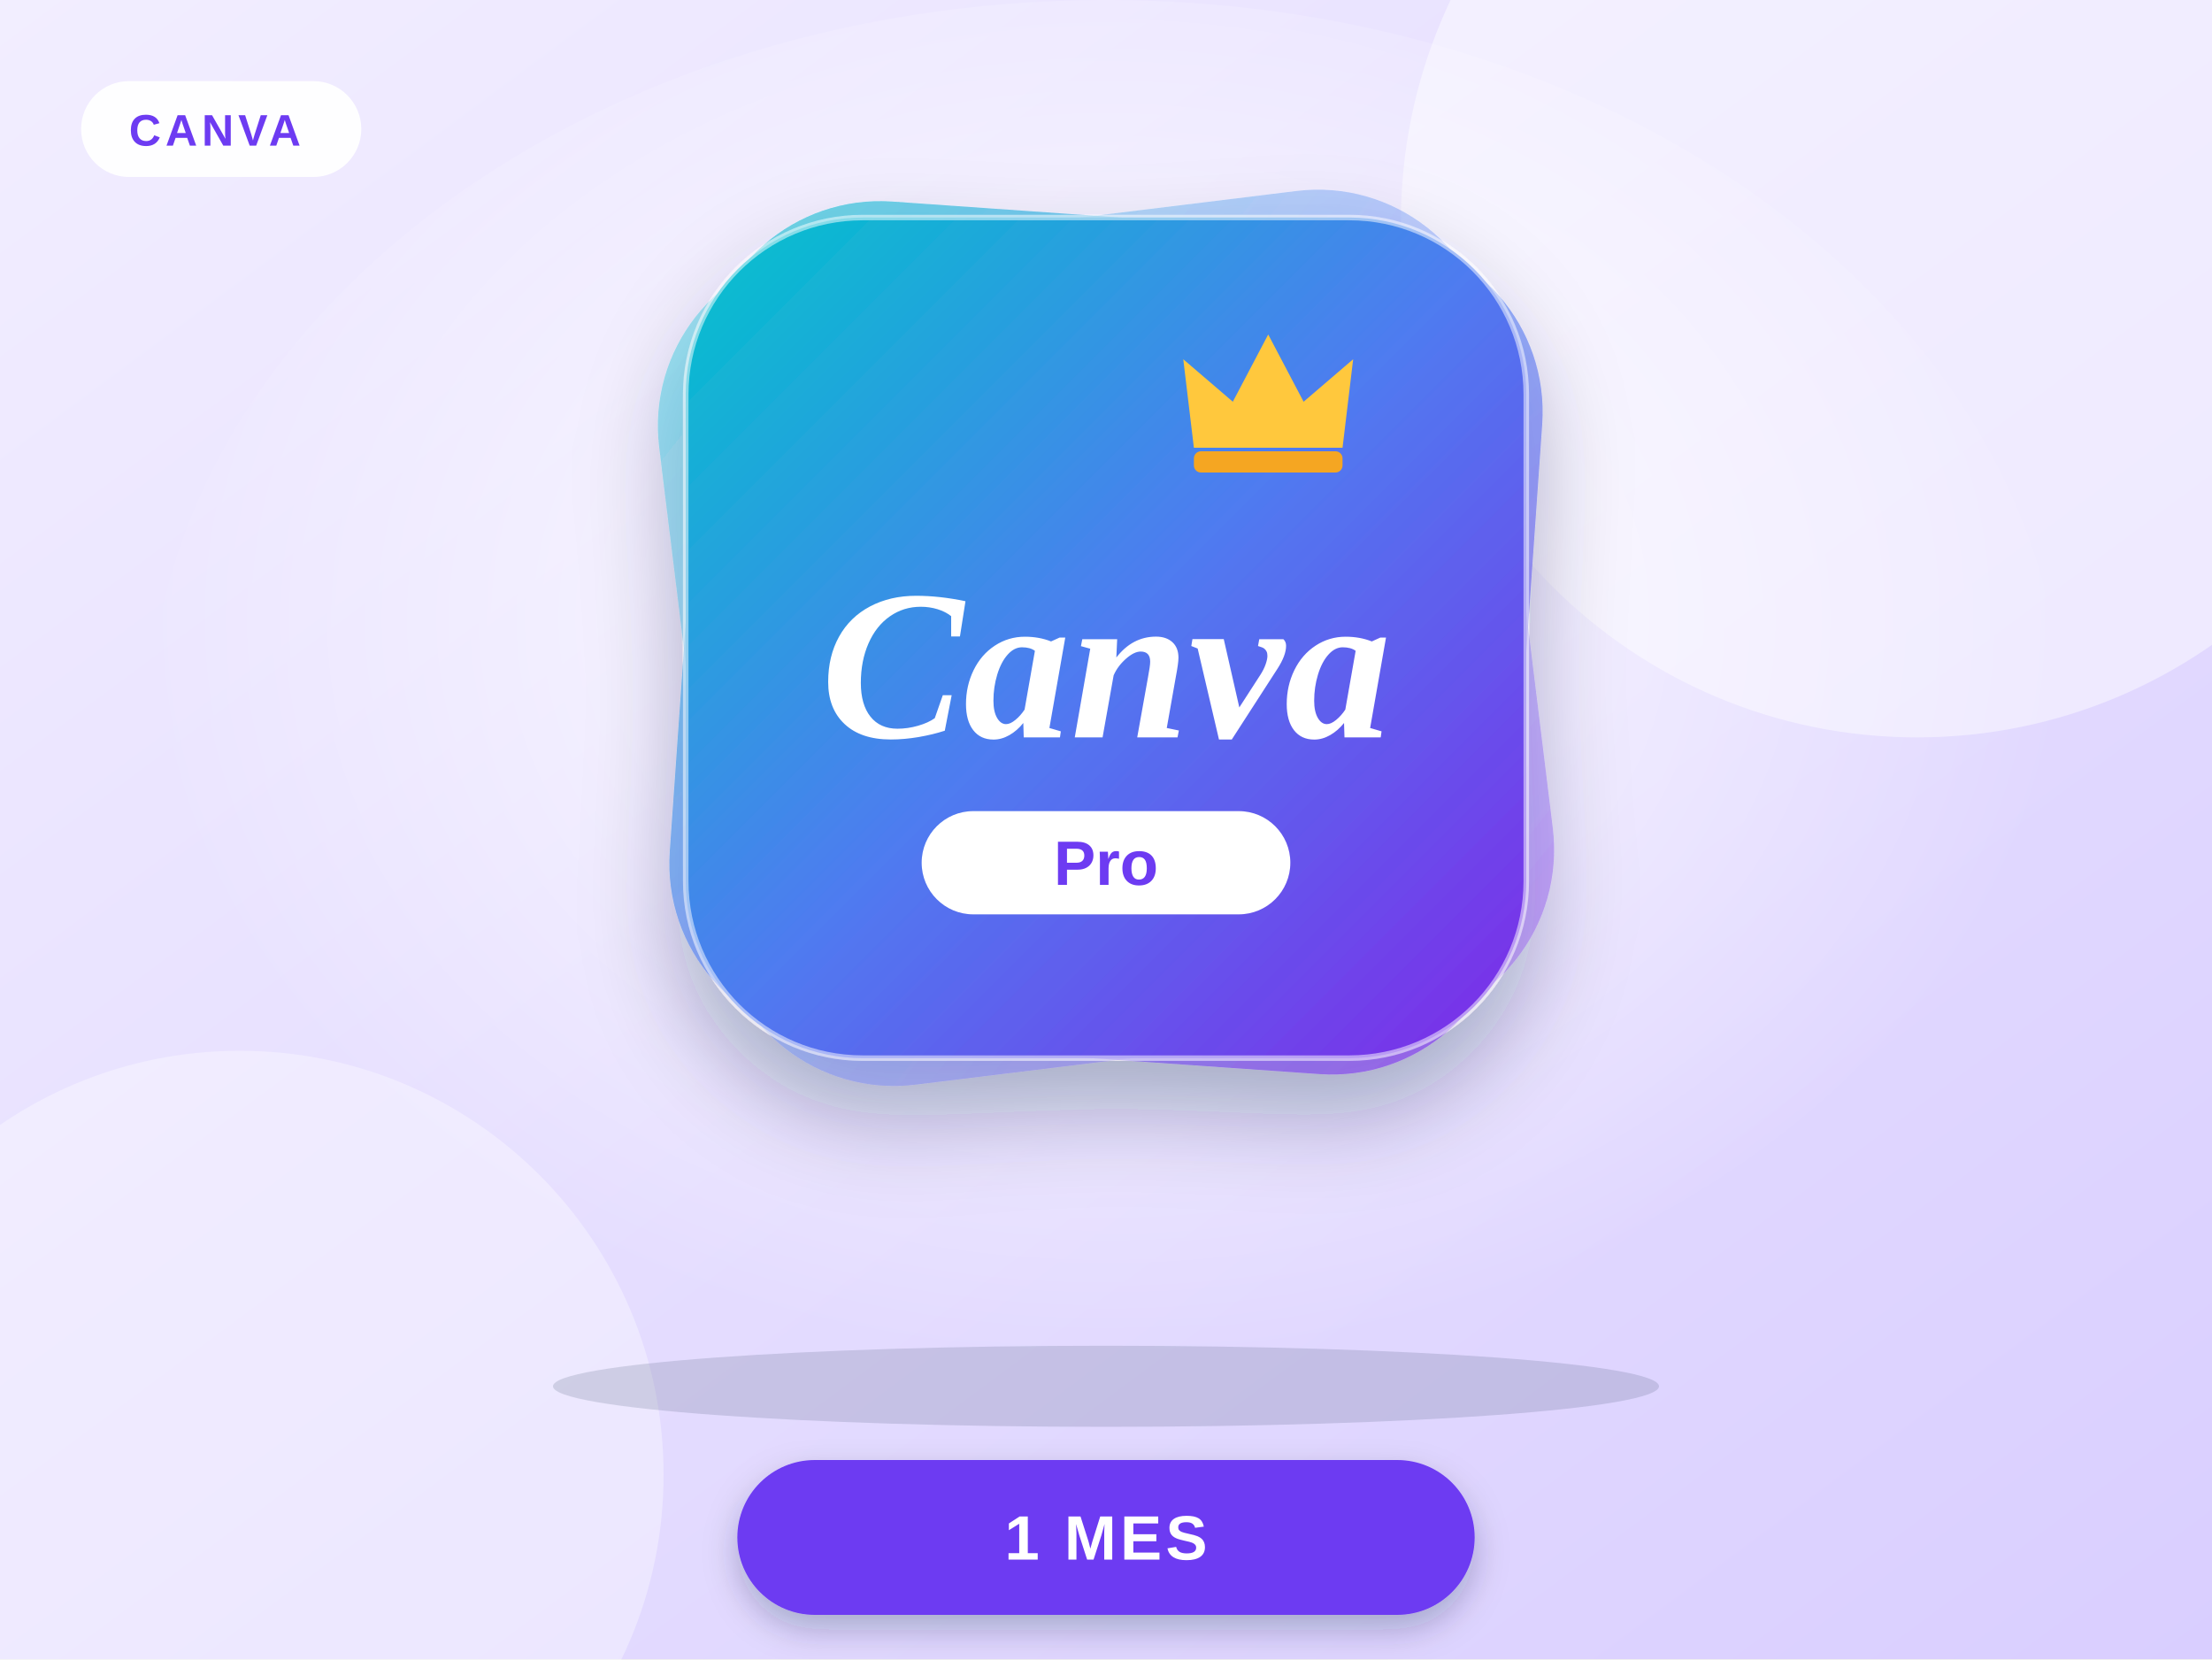
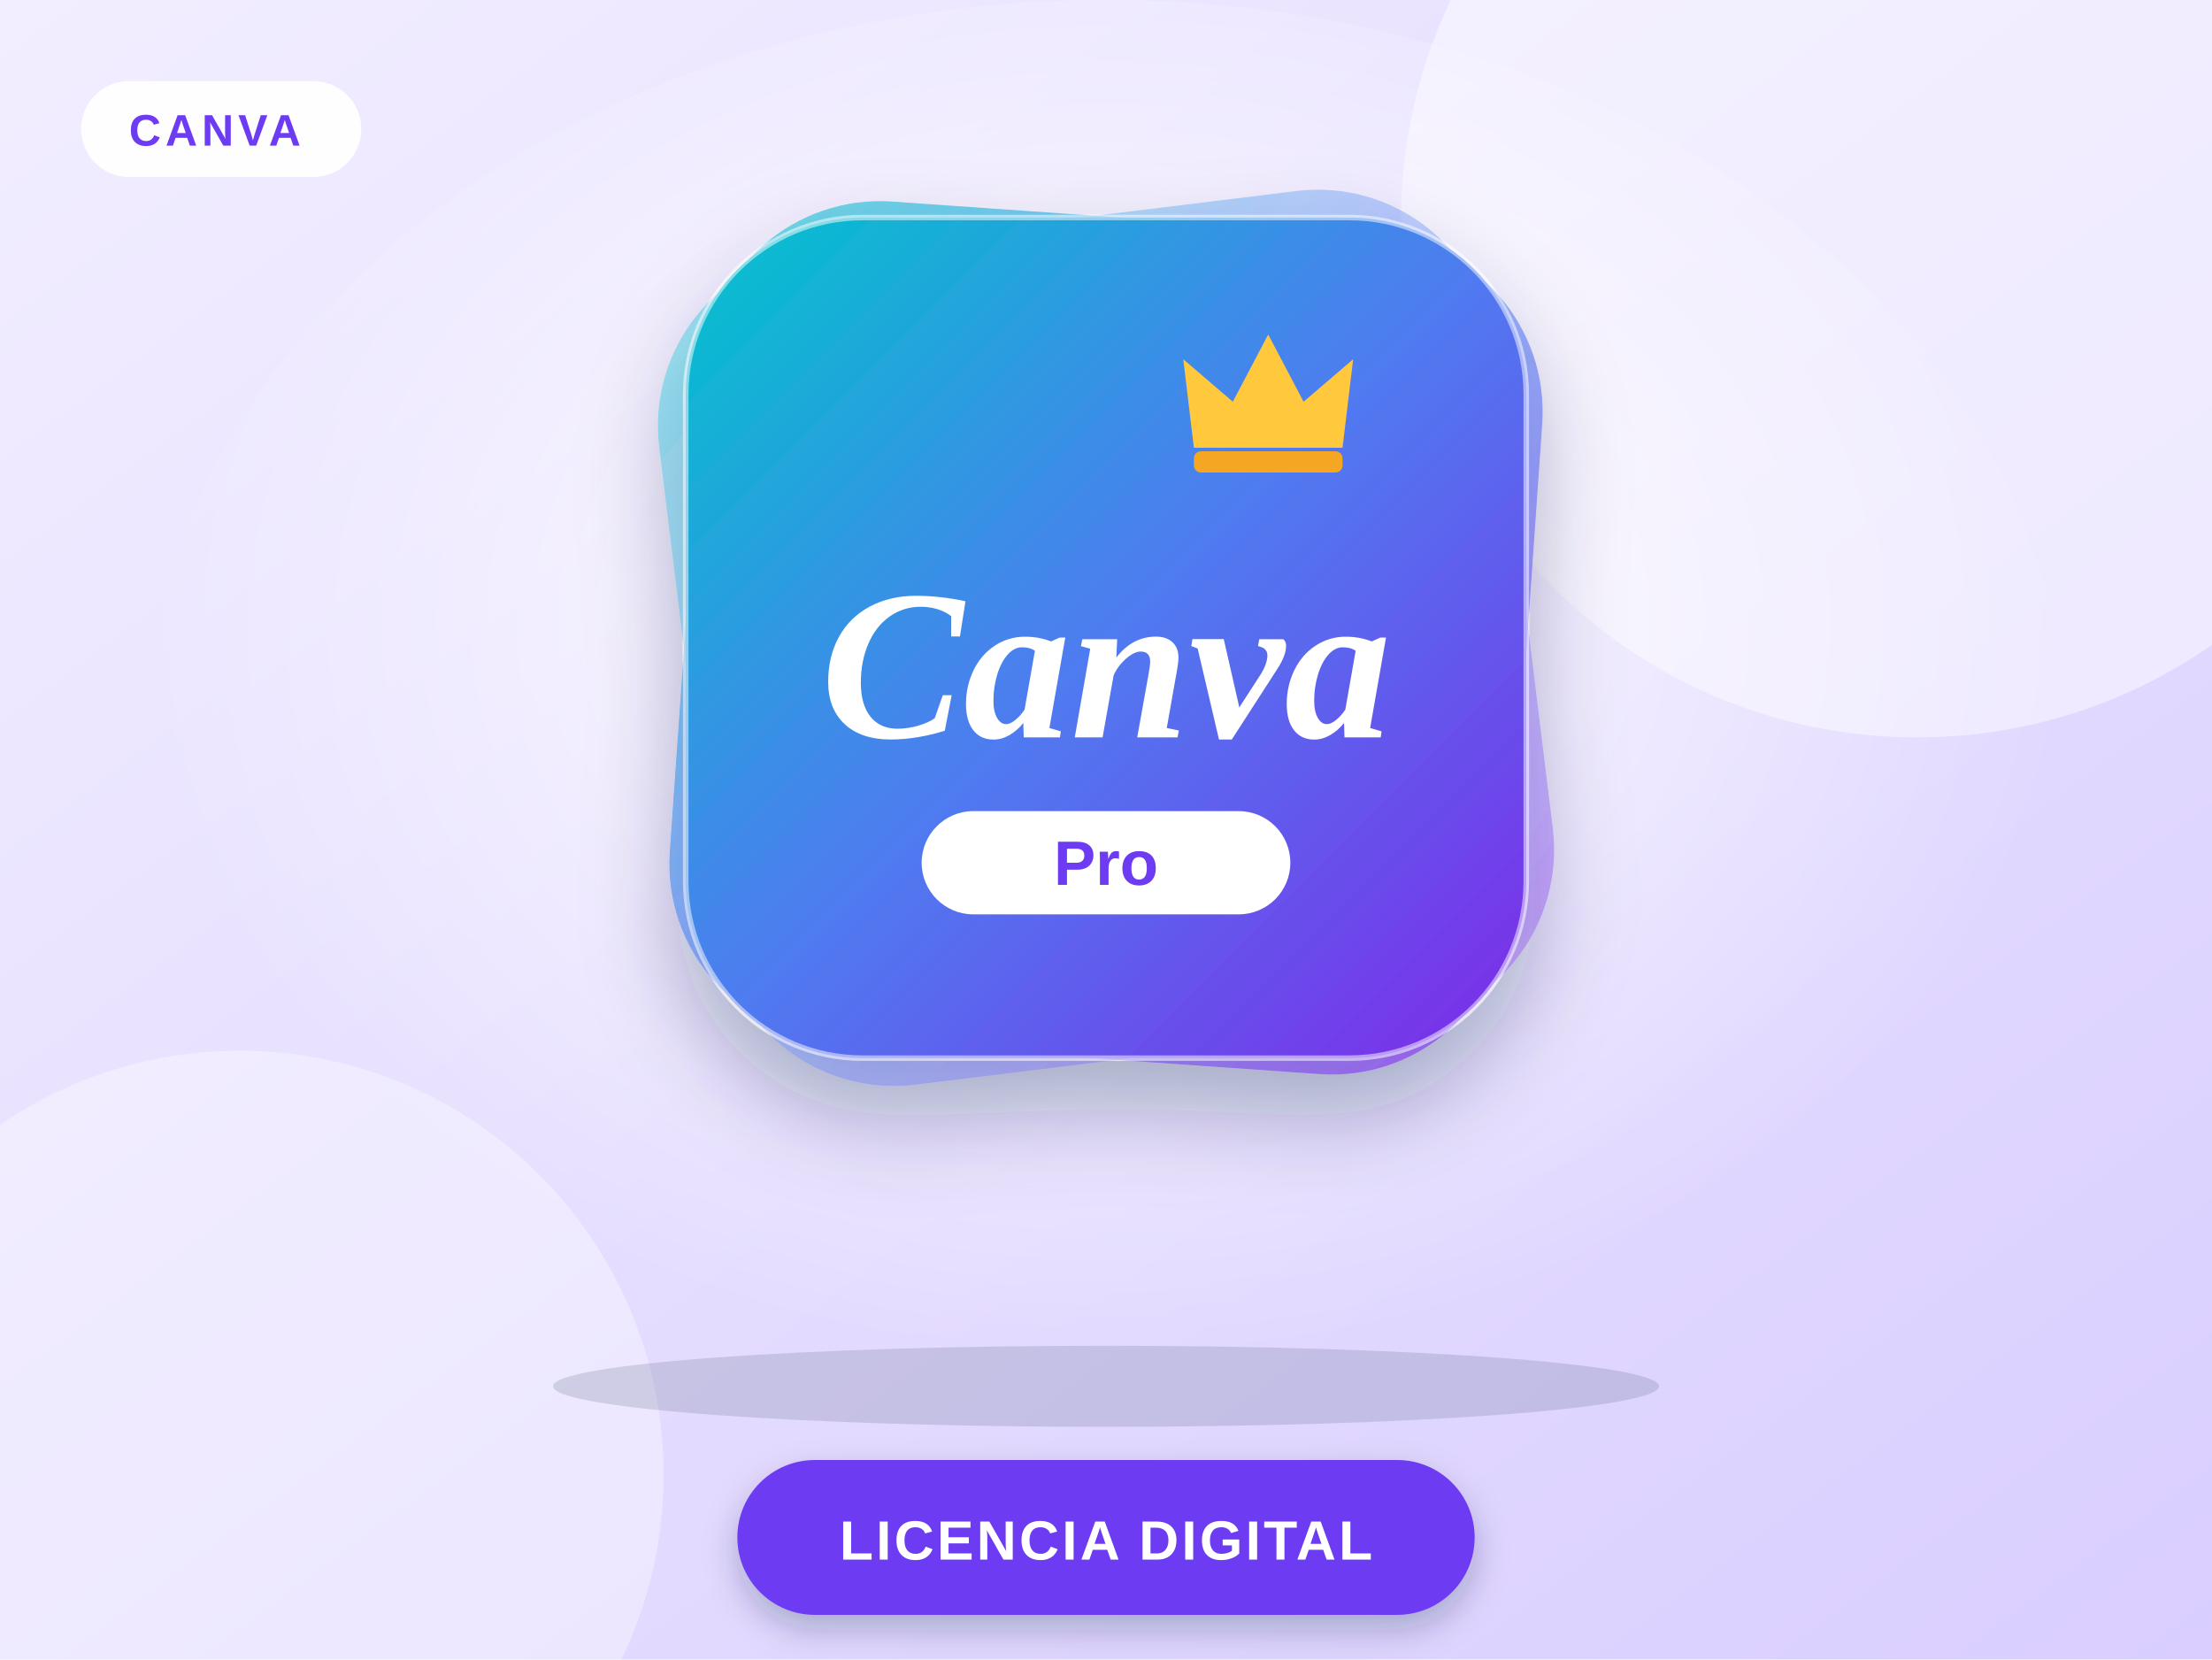
- <svg xmlns="http://www.w3.org/2000/svg" viewBox="0 0 1200 900" role="img" aria-label="CANVA 1 MES">
+ <svg xmlns="http://www.w3.org/2000/svg" viewBox="0 0 1200 900" role="img" aria-label="CANVA LICENCIA DIGITAL">
  <defs>
    <linearGradient id="bg" x1="0" y1="0" x2="1" y2="1">
      <stop offset="0" stop-color="#f2eeff" />
      <stop offset="1" stop-color="#d9ceff" />
    </linearGradient>
    <radialGradient id="gl" cx=".5" cy=".42" r=".5">
      <stop offset="0" stop-color="#ffffff" stop-opacity="0.9" />
      <stop offset="1" stop-color="#ffffff" stop-opacity="0" />
    </radialGradient>
    <filter id="sh" x="-30%" y="-20%" width="160%" height="160%">
      <feDropShadow dx="0" dy="26" stdDeviation="24" flood-color="#0b2540" flood-opacity="0.3" />
    </filter>
    <filter id="ms" x="-30%" y="-30%" width="160%" height="180%">
      <feDropShadow dx="0" dy="8" stdDeviation="9" flood-color="#0b2540" flood-opacity="0.25" />
    </filter>
  </defs>
  <rect width="1200" height="900" fill="url(#bg)" />
  <circle cx="1040" cy="120" r="280" fill="#ffffff" opacity="0.45" />
  <circle cx="130" cy="800" r="230" fill="#ffffff" opacity="0.35" />
  <ellipse cx="600" cy="400" rx="520" ry="400" fill="url(#gl)" />
  <ellipse cx="600" cy="752" rx="300" ry="22" fill="#0b2540" opacity="0.14" />
  <g filter="url(#sh)">
    <rect x="372" y="118" width="456" height="456" rx="96" fill="url(#cv)" opacity=".35" transform="rotate(-7 600 346)" />
    <rect x="372" y="118" width="456" height="456" rx="96" fill="url(#cv)" opacity=".6" transform="rotate(4 600 346)" />
    <rect x="372" y="118" width="456" height="456" rx="96" fill="url(#cv)" />
    <rect x="372" y="118" width="456" height="456" rx="96" fill="none" stroke="#ffffff" stroke-opacity="0.5" stroke-width="3" />
    <defs>
      <linearGradient id="cv" x1="0" y1="0" x2="1" y2="1">
        <stop offset="0" stop-color="#00c4cc" />
        <stop offset=".5" stop-color="#4f7bf0" />
        <stop offset="1" stop-color="#7d2ae8" />
      </linearGradient>
    </defs>
    <g transform="translate(640 168) scale(0.96)">
      <path d="M8 78 L2 28 L30 52 L50 14 L70 52 L98 28 L92 78Z" fill="#ffc83d" />
      <rect x="8" y="80" width="84" height="12" rx="4" fill="#f5a623" />
    </g>
    <text x="600" y="400" text-anchor="middle" font-size="116" font-style="italic" font-weight="700" fill="#fff" font-family="Georgia, 'Times New Roman', serif">Canva</text>
    <rect x="500" y="440" rx="28" width="200" height="56" fill="#fff" />
    <text x="600" y="480" text-anchor="middle" font-size="34" font-weight="800" fill="#6d3bf2" font-family="Segoe UI, Helvetica Neue, Arial, sans-serif">Pro</text>
  </g>
  <g font-family="Segoe UI, Helvetica Neue, Arial, sans-serif" font-weight="800">
    <rect x="44" y="44" rx="26" width="152" height="52" fill="#ffffff" opacity="0.95" />
    <text x="70" y="79" font-size="24" letter-spacing="2.4" fill="#6D3BF2">CANVA</text>
    <rect x="400" y="792" rx="42" width="400" height="84" fill="#6D3BF2" filter="url(#ms)" />
-     <text x="600" y="846" text-anchor="middle" font-size="34" letter-spacing="2" fill="#fff">1 MES</text>
+     <text x="600" y="846" text-anchor="middle" font-size="30" letter-spacing="1.5" fill="#fff">LICENCIA DIGITAL</text>
  </g>
</svg>
